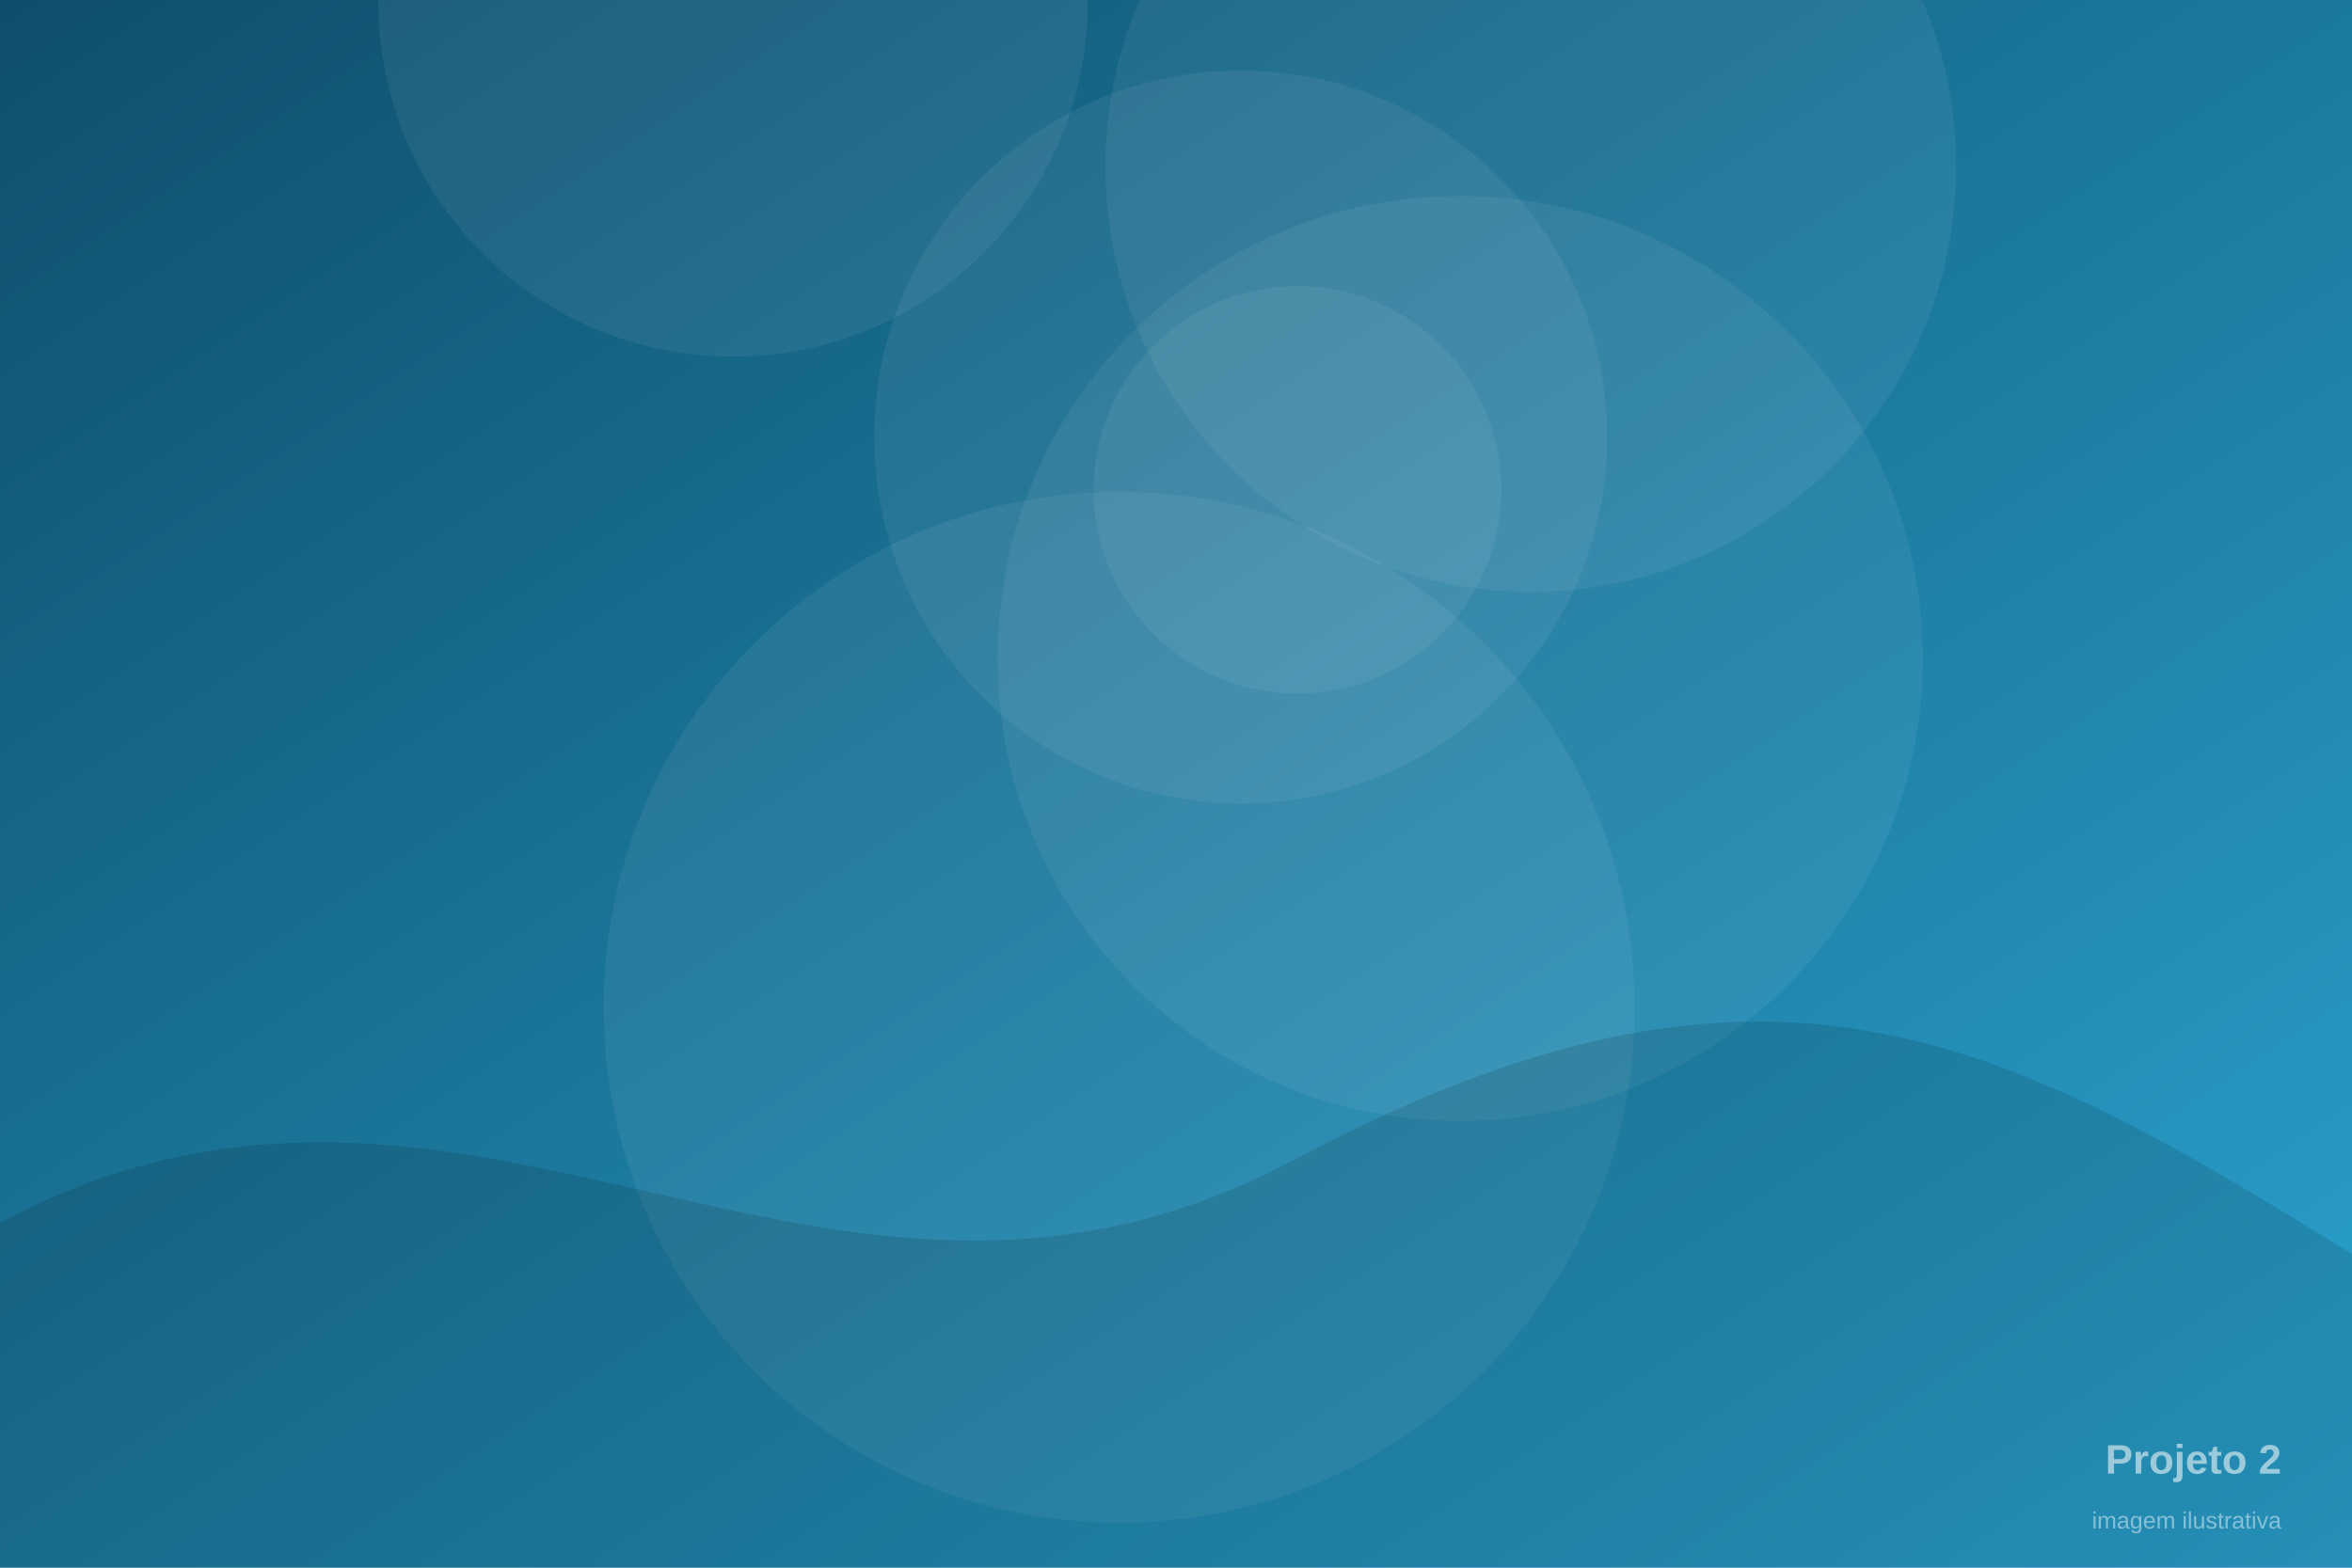
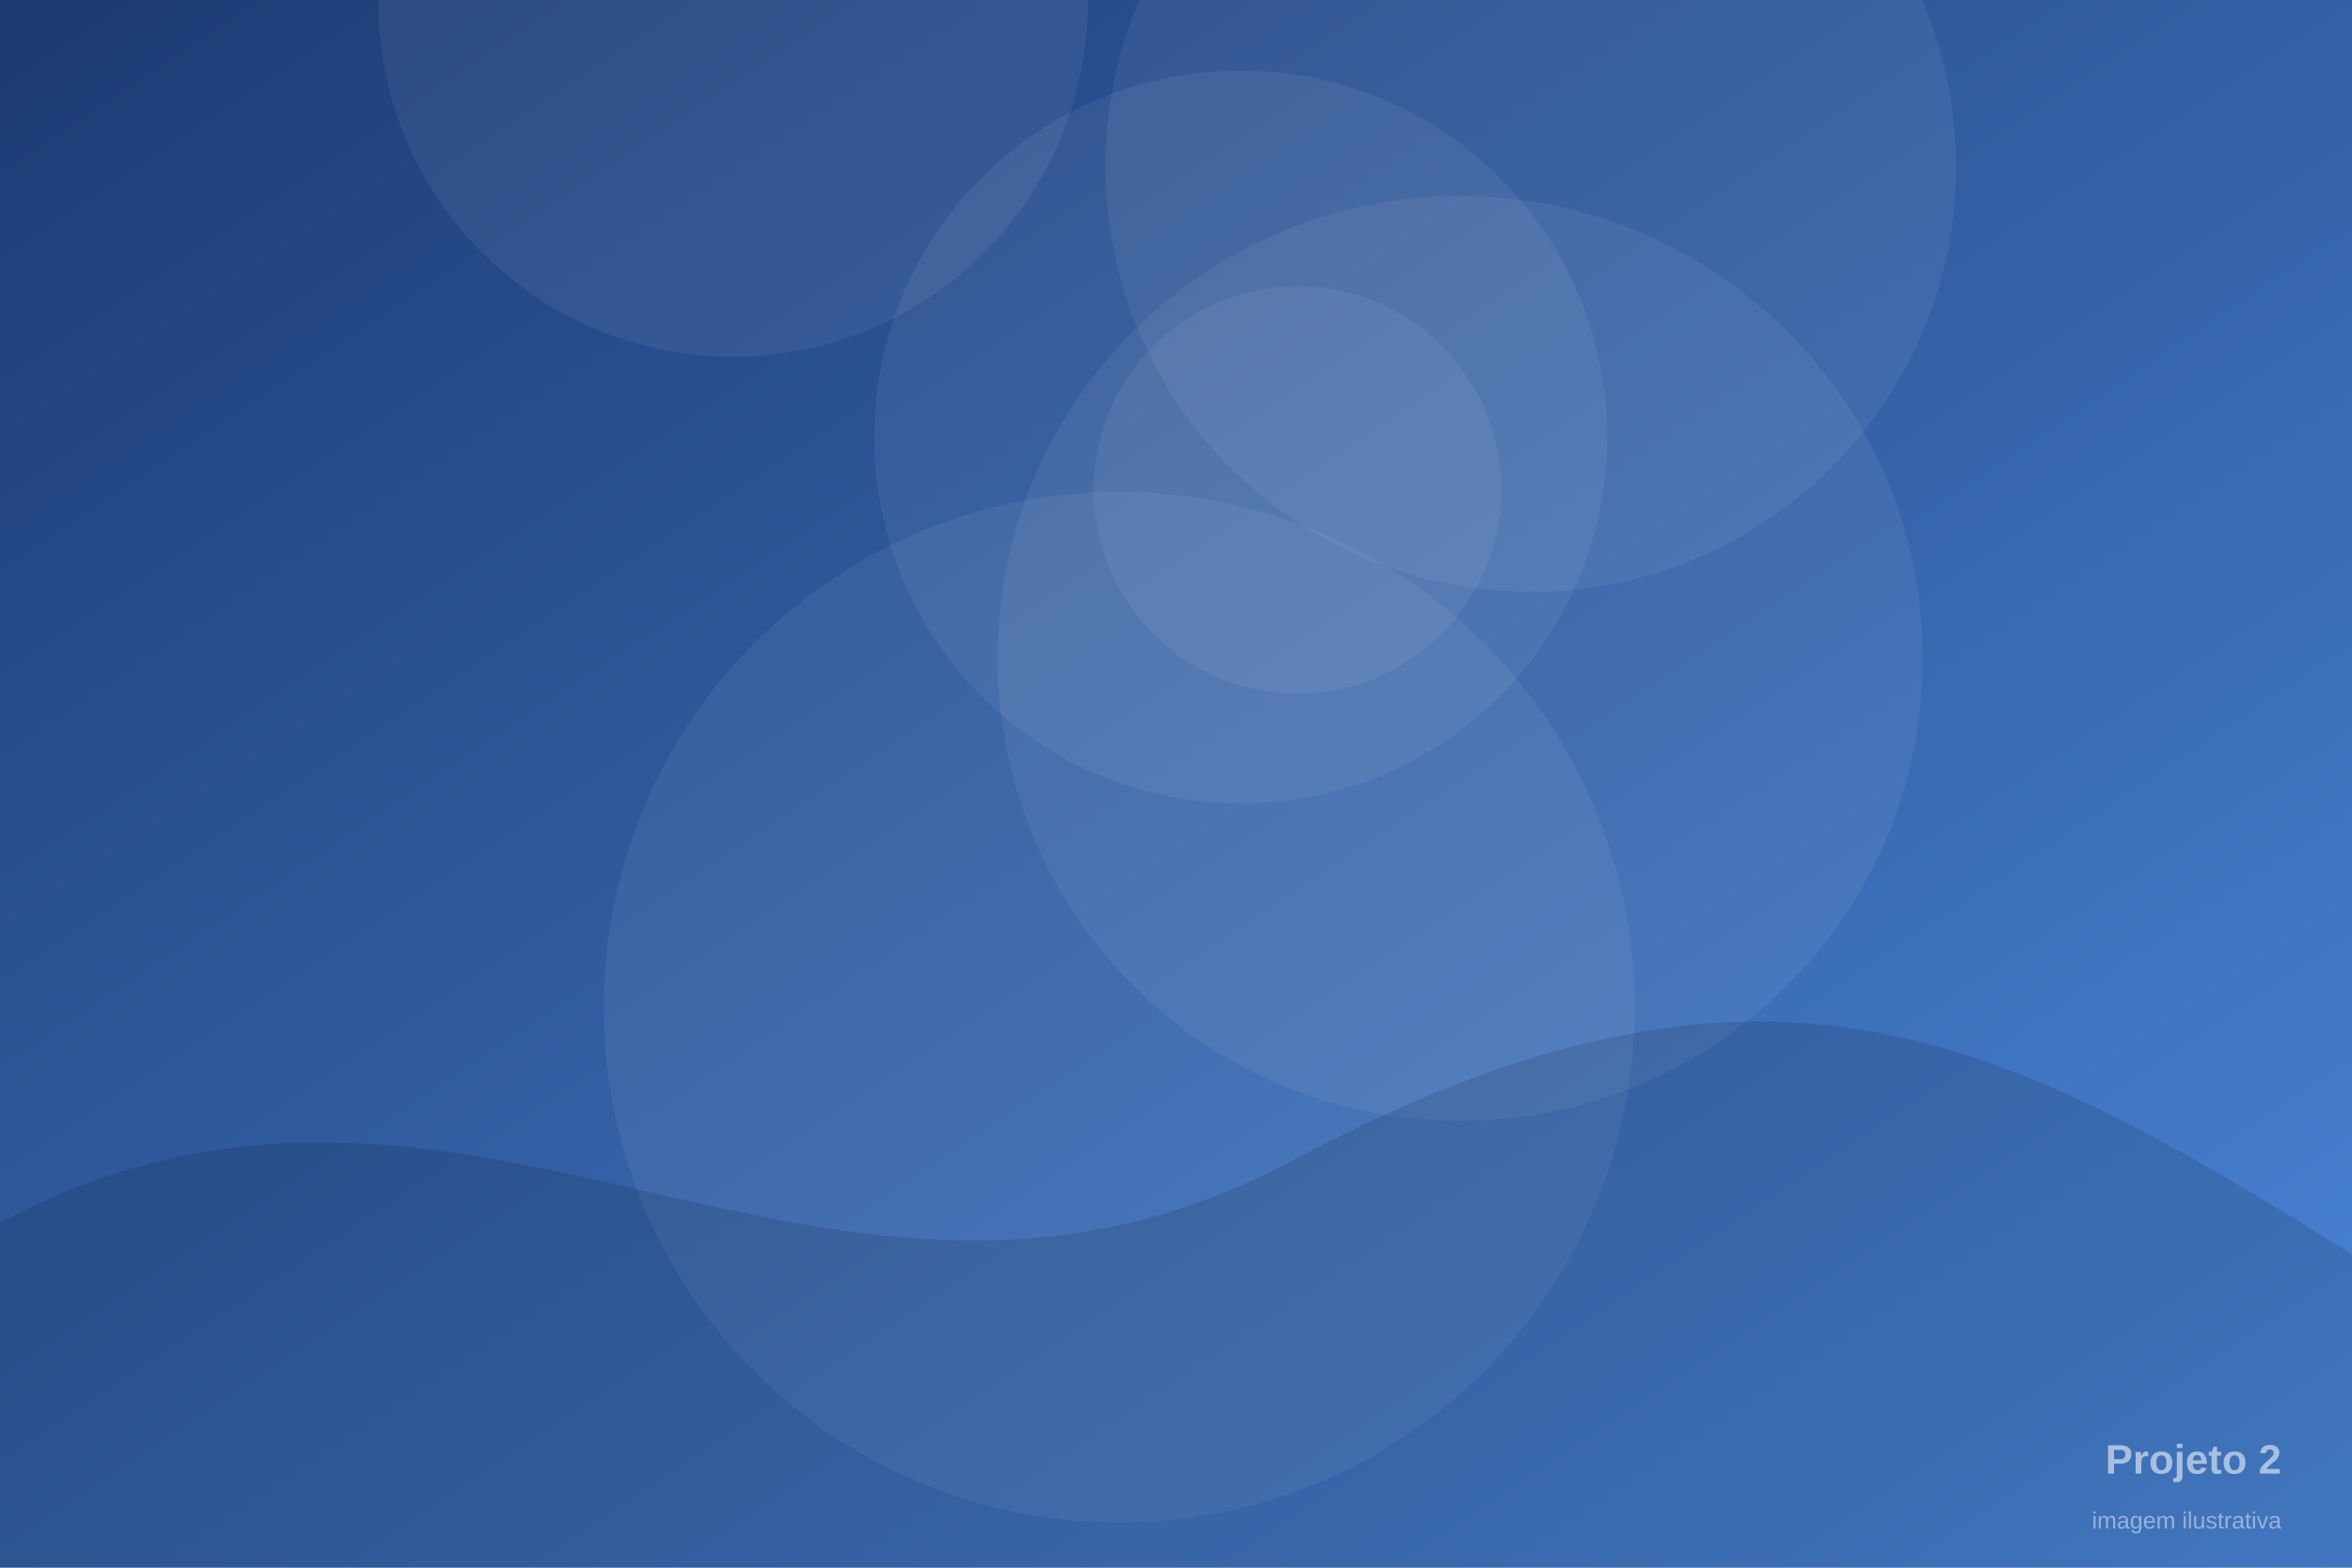
<svg xmlns="http://www.w3.org/2000/svg" width="1200" height="800" viewBox="0 0 1200 800" role="img" aria-label="Projeto 2">
  <defs>
    <linearGradient id="g" x1="0" y1="0" x2="1" y2="1">
-       <stop offset="0" stop-color="#0e4f6b" />
-       <stop offset="1" stop-color="#2aa3d0" />
+       <stop offset="0" stop-color="#1c3a73" />
+       <stop offset="1" stop-color="#4a86d8" />
    </linearGradient>
  </defs>
  <rect width="1200" height="800" fill="url(#g)" />
  <circle cx="745" cy="336" r="236" fill="#ffffff" opacity="0.06" />
  <circle cx="662" cy="250" r="104" fill="#ffffff" opacity="0.06" />
  <circle cx="633" cy="223" r="187" fill="#ffffff" opacity="0.06" />
  <circle cx="374" cy="1" r="181" fill="#ffffff" opacity="0.06" />
  <circle cx="781" cy="85" r="217" fill="#ffffff" opacity="0.06" />
  <circle cx="571" cy="514" r="263" fill="#ffffff" opacity="0.06" />
  <path d="M0 624 C 240 496, 420 720, 660 592 S 1020 528, 1200 640 L 1200 800 L 0 800 Z" fill="#000" opacity="0.12" />
  <g font-family="Montserrat, Arial, sans-serif" text-anchor="end" fill="#ffffff">
    <text x="1164" y="752" font-size="21" font-weight="700" opacity="0.55">Projeto 2</text>
    <text x="1164" y="780" font-size="12" opacity="0.45">imagem ilustrativa</text>
  </g>
</svg>
